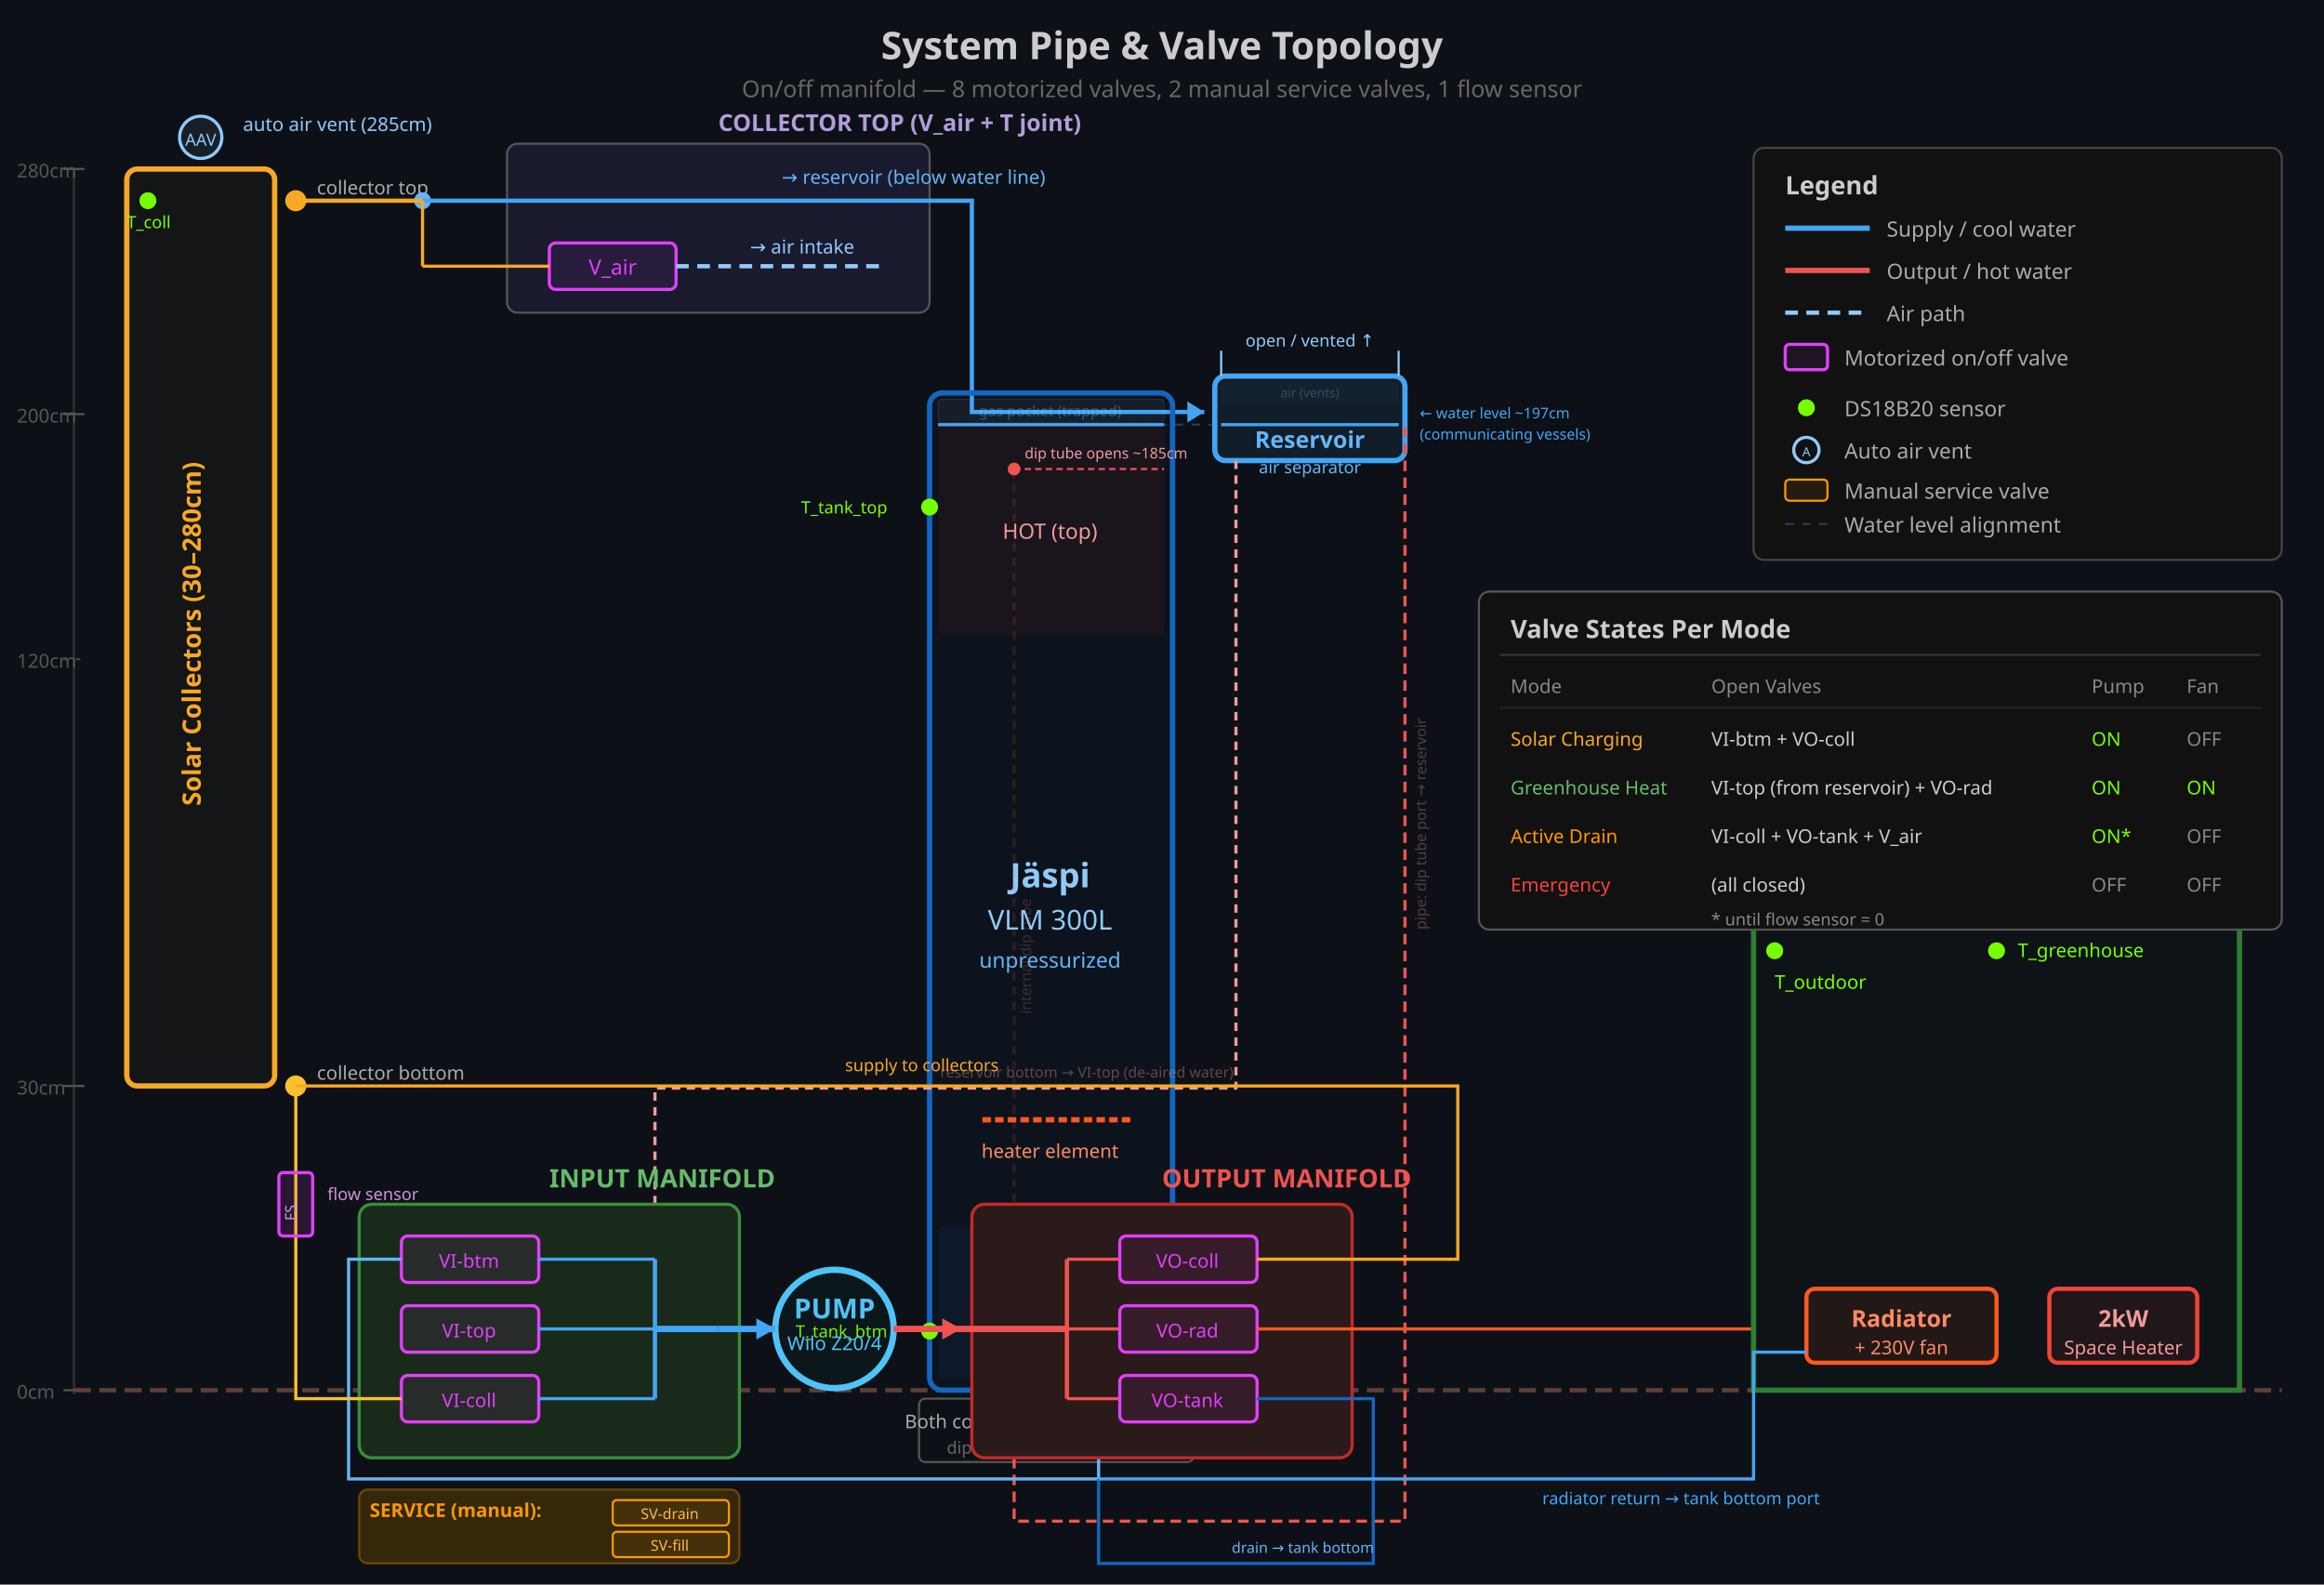
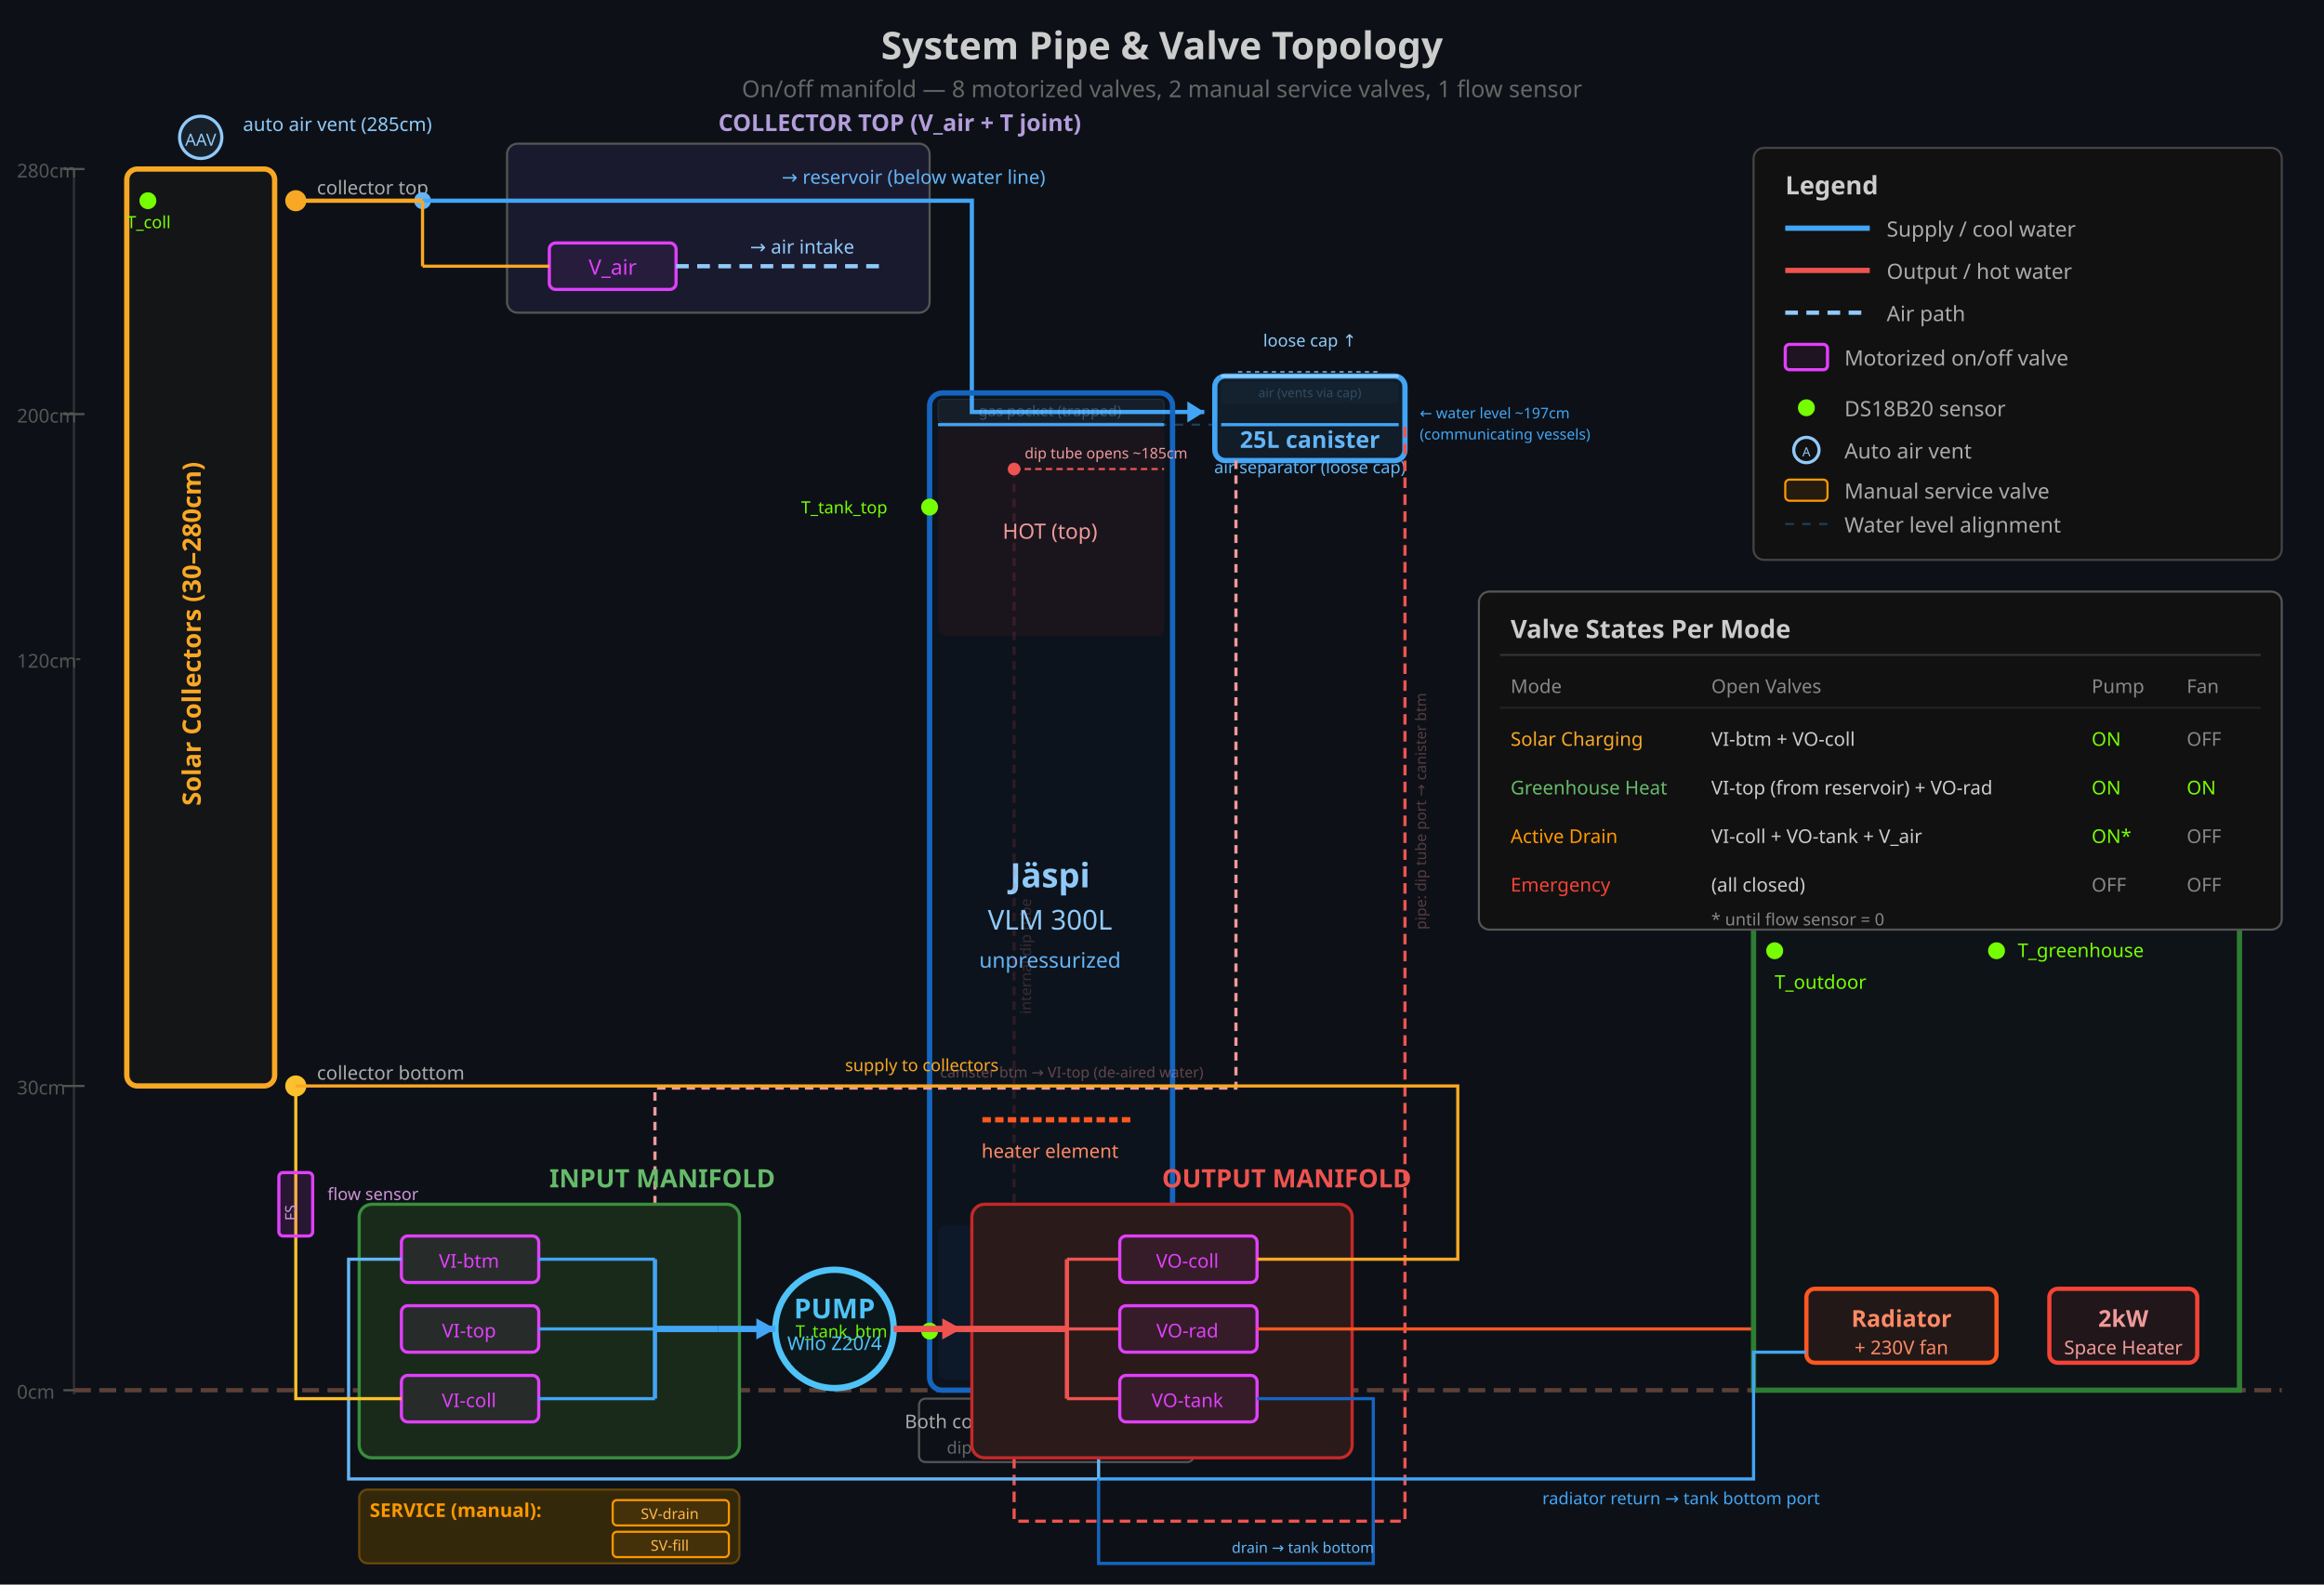
<svg xmlns="http://www.w3.org/2000/svg" viewBox="0 0 1100 750" font-family="sans-serif" font-size="12">
  <style>
    .pipe { stroke-width: 2.5; fill: none; }
    .pipe-supply { stroke: #42a5f5; }
    .pipe-return { stroke: #ef5350; }
    .pipe-drain { stroke: #ff9800; stroke-dasharray: 8,4; }
    .pipe-air { stroke: #90caf9; stroke-dasharray: 6,4; }
    .pipe-inactive { stroke: #333; stroke-width: 1.5; }
  </style>
  <rect width="1100" height="750" fill="#0d1117" />
  <text x="550" y="28" fill="#ccc" text-anchor="middle" font-size="18" font-weight="bold">System Pipe &amp; Valve Topology</text>
  <text x="550" y="46" fill="#666" text-anchor="middle" font-size="11">On/off manifold — 8 motorized valves, 2 manual service valves, 1 flow sensor</text>
  <line x1="35" y1="80" x2="35" y2="660" stroke="#333" stroke-width="1" />
  <text x="8" y="84" fill="#555" font-size="9">280cm</text>
  <line x1="30" y1="80" x2="40" y2="80" stroke="#555" />
  <text x="8" y="200" fill="#555" font-size="9">200cm</text>
  <line x1="30" y1="196" x2="40" y2="196" stroke="#555" />
  <text x="8" y="316" fill="#555" font-size="9">120cm</text>
  <line x1="30" y1="312" x2="40" y2="312" stroke="#444" stroke-dasharray="2,4" />
  <text x="8" y="518" fill="#555" font-size="9">  30cm</text>
  <line x1="30" y1="514" x2="40" y2="514" stroke="#555" />
  <text x="8" y="662" fill="#555" font-size="9">    0cm</text>
  <line x1="30" y1="658" x2="40" y2="658" stroke="#555" />
  <line x1="35" y1="658" x2="1080" y2="658" stroke="#5d4037" stroke-width="2" stroke-dasharray="8,4" />
  <rect x="60" y="80" width="70" height="434" fill="#f9a82508" stroke="#f9a825" stroke-width="2.5" rx="5" data-component="solar_collectors" data-height-top="280cm" data-height-bottom="30cm" />
  <text x="95" y="300" fill="#f9a825" text-anchor="middle" font-size="12" font-weight="bold" transform="rotate(-90 95 300)">Solar Collectors (30–280cm)</text>
  <circle cx="95" cy="65" r="10" fill="#90caf915" stroke="#90caf9" stroke-width="1.5" />
  <text x="95" y="69" fill="#90caf9" text-anchor="middle" font-size="8">AAV</text>
  <text x="115" y="62" fill="#90caf9" font-size="9">auto air vent (285cm)</text>
  <circle cx="140" cy="95" r="5" fill="#f9a825" />
  <text x="150" y="92" fill="#aaa" font-size="9">collector top</text>
  <circle cx="140" cy="514" r="5" fill="#fbc02d" />
  <text x="150" y="511" fill="#aaa" font-size="9">collector bottom</text>
  <rect x="240" y="68" width="200" height="80" fill="#1a1a2e" stroke="#555" stroke-width="1" rx="5" />
  <text x="340" y="62" fill="#b39ddb" font-size="11" font-weight="bold">COLLECTOR TOP (V_air + T joint)</text>
  <circle cx="200" cy="95" r="4" fill="#64b5f6" />
  <line x1="140" y1="95" x2="200" y2="95" stroke="#f9a825" stroke-width="2" />
  <path d="M 200 95 L 460 95 L 460 195 L 570 195" fill="none" stroke="#42a5f5" stroke-width="2" />
  <polygon points="570,195 562,190 562,200" fill="#42a5f5" />
  <text x="370" y="87" fill="#64b5f6" font-size="9">→ reservoir (below water line)</text>
  <rect x="260" y="115" width="60" height="22" fill="#e040fb12" stroke="#e040fb" stroke-width="1.5" rx="3" />
  <text x="290" y="130" fill="#e040fb" text-anchor="middle" font-size="10">V_air</text>
  <line x1="200" y1="95" x2="200" y2="126" stroke="#f9a825" stroke-width="1.5" />
  <line x1="200" y1="126" x2="260" y2="126" stroke="#f9a825" stroke-width="1.5" />
  <line x1="320" y1="126" x2="420" y2="126" stroke="#90caf9" stroke-width="2" stroke-dasharray="6,4" />
  <text x="355" y="120" fill="#90caf9" font-size="9">→ air intake</text>
  <rect x="440" y="186" width="115" height="472" fill="#1565c008" stroke="#1565c0" stroke-width="2.5" rx="6" data-component="tank" data-model="Jäspi VLM" data-volume="300L" data-note="ALL connections at bottom (0cm)" />
  <rect x="444" y="189" width="107" height="11" fill="#90caf910" stroke="#90caf920" stroke-width="0.5" rx="2" />
  <text x="497" y="197" fill="#90caf950" text-anchor="middle" font-size="7">gas pocket (trapped)</text>
  <line x1="444" y1="201" x2="551" y2="201" stroke="#42a5f5" stroke-width="1.5" />
  <rect x="444" y="201" width="107" height="100" fill="#e5393510" rx="4" />
  <text x="497" y="255" fill="#ef9a9a" text-anchor="middle" font-size="10">HOT (top)</text>
  <line x1="480" y1="222" x2="551" y2="222" stroke="#ef5350" stroke-width="1" stroke-dasharray="3,2" />
  <circle cx="480" cy="222" r="3" fill="#ef5350" />
  <text x="485" y="217" fill="#ef9a9a" font-size="7">dip tube opens ~185cm</text>
  <rect x="444" y="580" width="107" height="73" fill="#1565c015" rx="4" />
  <text x="497" y="620" fill="#64b5f6" text-anchor="middle" font-size="10">COOL (btm)</text>
  <text x="497" y="420" fill="#90caf9" text-anchor="middle" font-size="16" font-weight="bold">Jäspi</text>
  <text x="497" y="440" fill="#90caf9" text-anchor="middle" font-size="13">VLM 300L</text>
  <text x="497" y="458" fill="#64b5f6" text-anchor="middle" font-size="10">unpressurized</text>
  <line x1="480" y1="222" x2="480" y2="650" stroke="#ef535025" stroke-width="1.5" stroke-dasharray="4,3" />
  <text x="488" y="480" fill="#ef9a9a30" font-size="7" transform="rotate(-90 488 480)">internal dip tube</text>
  <line x1="465" y1="530" x2="535" y2="530" stroke="#ff5722" stroke-width="2.5" stroke-dasharray="4,2" />
  <text x="497" y="548" fill="#ff8a65" text-anchor="middle" font-size="9">heater element</text>
  <circle cx="480" cy="658" r="4" fill="#e53935" />
  <circle cx="520" cy="658" r="4" fill="#1565c0" />
  <rect x="435" y="662" width="130" height="30" fill="#0d1117" stroke="#555" stroke-width="1" rx="3" />
  <text x="500" y="676" fill="#aaa" text-anchor="middle" font-size="9">Both connections at bottom (0cm)</text>
  <text x="500" y="688" fill="#666" text-anchor="middle" font-size="8">dip tube port | bottom port</text>
  <circle cx="440" cy="240" r="4" fill="#76ff03" />
  <text x="420" y="243" fill="#76ff03" font-size="8" text-anchor="end">T_tank_top</text>
  <circle cx="440" cy="630" r="4" fill="#76ff03" />
  <text x="420" y="633" fill="#76ff03" font-size="8" text-anchor="end">T_tank_btm</text>
  <circle cx="70" cy="95" r="4" fill="#76ff03" />
  <text x="60" y="108" fill="#76ff03" font-size="8">T_coll</text>
  <rect x="575" y="178" width="90" height="40" fill="#42a5f515" stroke="#42a5f5" stroke-width="2.5" rx="5" data-component="reservoir" data-role="air separator" />
-   <line x1="578" y1="178" x2="578" y2="166" stroke="#90caf9" stroke-width="1" />
-   <line x1="662" y1="178" x2="662" y2="166" stroke="#90caf9" stroke-width="1" />
-   <text x="620" y="164" fill="#90caf9" text-anchor="middle" font-size="8">open / vented ↑</text>
+   <line x1="578" y1="178" x2="662" y2="178" stroke="#90caf9" stroke-width="1.5" />
+   <line x1="586" y1="176" x2="654" y2="176" stroke="#90caf9" stroke-width="0.6" stroke-dasharray="2,2" />
+   <text x="620" y="164" fill="#90caf9" text-anchor="middle" font-size="8">loose cap ↑</text>
  <rect x="578" y="181" width="84" height="10" fill="#90caf908" rx="2" />
-   <text x="620" y="188" fill="#90caf940" text-anchor="middle" font-size="6">air (vents)</text>
+   <text x="620" y="188" fill="#90caf940" text-anchor="middle" font-size="6">air (vents via cap)</text>
  <line x1="578" y1="201" x2="662" y2="201" stroke="#42a5f5" stroke-width="1.5" />
-   <text x="620" y="212" fill="#64b5f6" text-anchor="middle" font-size="11" font-weight="bold">Reservoir</text>
-   <text x="620" y="224" fill="#64b5f6" text-anchor="middle" font-size="8">air separator</text>
+   <text x="620" y="212" fill="#64b5f6" text-anchor="middle" font-size="11" font-weight="bold">25L canister</text>
+   <text x="620" y="224" fill="#64b5f6" text-anchor="middle" font-size="8">air separator (loose cap)</text>
  <line x1="444" y1="201" x2="662" y2="201" stroke="#42a5f550" stroke-width="1" stroke-dasharray="4,4" />
  <text x="672" y="198" fill="#42a5f5" font-size="7">← water level ~197cm</text>
  <text x="672" y="208" fill="#42a5f5" font-size="7">(communicating vessels)</text>
  <path d="M 480 658 L 480 720 L 665 720 L 665 200" fill="none" stroke="#ef5350" stroke-width="1.5" stroke-dasharray="5,3" />
-   <text x="675" y="440" fill="#ef9a9a50" font-size="7" transform="rotate(-90 675 440)">pipe: dip tube port → reservoir</text>
+   <text x="675" y="440" fill="#ef9a9a50" font-size="7" transform="rotate(-90 675 440)">pipe: dip tube port → canister btm</text>
  <path d="M 585 218 L 585 515 L 310 515 L 310 629 L 190 629" fill="none" stroke="#ef9a9a" stroke-width="1.5" stroke-dasharray="4,3" />
-   <text x="445" y="510" fill="#ef9a9a60" font-size="7">reservoir bottom → VI-top (de-aired water)</text>
+   <text x="445" y="510" fill="#ef9a9a60" font-size="7">canister btm → VI-top (de-aired water)</text>
  <rect x="170" y="570" width="180" height="120" fill="#1a2a1a" stroke="#388e3c" stroke-width="1.5" rx="6" />
  <text x="260" y="562" fill="#66bb6a" font-size="12" font-weight="bold">INPUT MANIFOLD</text>
  <rect x="190" y="585" width="65" height="22" fill="#e040fb12" stroke="#e040fb" stroke-width="1.5" rx="3" />
  <text x="222" y="600" fill="#e040fb" text-anchor="middle" font-size="9">VI-btm</text>
  <rect x="190" y="618" width="65" height="22" fill="#e040fb12" stroke="#e040fb" stroke-width="1.5" rx="3" />
  <text x="222" y="633" fill="#e040fb" text-anchor="middle" font-size="9">VI-top</text>
  <rect x="190" y="651" width="65" height="22" fill="#e040fb12" stroke="#e040fb" stroke-width="1.5" rx="3" />
  <text x="222" y="666" fill="#e040fb" text-anchor="middle" font-size="9">VI-coll</text>
  <line x1="255" y1="596" x2="310" y2="596" stroke="#42a5f5" stroke-width="1.5" />
  <line x1="255" y1="629" x2="310" y2="629" stroke="#42a5f5" stroke-width="1.5" />
  <line x1="255" y1="662" x2="310" y2="662" stroke="#42a5f5" stroke-width="1.5" />
  <line x1="310" y1="596" x2="310" y2="662" stroke="#42a5f5" stroke-width="2" />
  <line x1="310" y1="629" x2="340" y2="629" stroke="#42a5f5" stroke-width="3" />
  <path d="M 520 658 L 520 700 L 165 700 L 165 596 L 190 596" fill="none" stroke="#64b5f6" stroke-width="1.5" />
  <path d="M 140 514 L 140 662 L 190 662" fill="none" stroke="#fbc02d" stroke-width="1.5" />
  <rect x="132" y="555" width="16" height="30" fill="#e040fb20" stroke="#e040fb" stroke-width="1.5" rx="2" />
  <text x="140" y="574" fill="#ce93d8" text-anchor="middle" font-size="7" transform="rotate(-90 140 574)">FS</text>
  <text x="155" y="568" fill="#ce93d8" font-size="8">flow sensor</text>
  <circle cx="395" cy="629" r="28" fill="#00695c12" stroke="#4fc3f7" stroke-width="3" data-component="pump" data-model="Wilo Star Z20/4" />
  <text x="395" y="624" fill="#4fc3f7" text-anchor="middle" font-size="13" font-weight="bold">PUMP</text>
  <text x="395" y="639" fill="#4fc3f7" text-anchor="middle" font-size="9">Wilo Z20/4</text>
  <line x1="340" y1="629" x2="367" y2="629" stroke="#42a5f5" stroke-width="3" />
  <polygon points="367,629 358,624 358,634" fill="#42a5f5" />
  <line x1="423" y1="629" x2="455" y2="629" stroke="#ef5350" stroke-width="3" />
  <polygon points="455,629 446,624 446,634" fill="#ef5350" />
  <rect x="460" y="570" width="180" height="120" fill="#2a1a1a" stroke="#c62828" stroke-width="1.5" rx="6" />
  <text x="550" y="562" fill="#ef5350" font-size="12" font-weight="bold">OUTPUT MANIFOLD</text>
  <line x1="455" y1="629" x2="505" y2="629" stroke="#ef5350" stroke-width="3" />
  <line x1="505" y1="596" x2="505" y2="662" stroke="#ef5350" stroke-width="2" />
  <line x1="505" y1="596" x2="530" y2="596" stroke="#ef5350" stroke-width="1.5" />
  <line x1="505" y1="629" x2="530" y2="629" stroke="#ef5350" stroke-width="1.5" />
  <line x1="505" y1="662" x2="530" y2="662" stroke="#ef5350" stroke-width="1.5" />
  <rect x="530" y="585" width="65" height="22" fill="#e040fb12" stroke="#e040fb" stroke-width="1.5" rx="3" />
  <text x="562" y="600" fill="#e040fb" text-anchor="middle" font-size="9">VO-coll</text>
  <rect x="530" y="618" width="65" height="22" fill="#e040fb12" stroke="#e040fb" stroke-width="1.5" rx="3" />
  <text x="562" y="633" fill="#e040fb" text-anchor="middle" font-size="9">VO-rad</text>
  <rect x="530" y="651" width="65" height="22" fill="#e040fb12" stroke="#e040fb" stroke-width="1.5" rx="3" />
  <text x="562" y="666" fill="#e040fb" text-anchor="middle" font-size="9">VO-tank</text>
  <path d="M 595 596 L 690 596 L 690 514 L 140 514" fill="none" stroke="#f9a825" stroke-width="1.5" />
  <text x="400" y="507" fill="#f9a825" font-size="8">supply to collectors</text>
  <line x1="595" y1="629" x2="830" y2="629" stroke="#ff5722" stroke-width="1.5" />
  <path d="M 595 662 L 650 662 L 650 740 L 520 740 L 520 700" fill="none" stroke="#1565c0" stroke-width="1.5" />
  <text x="583" y="735" fill="#64b5f6" font-size="7">drain → tank bottom</text>
  <path d="M 830 430 L 830 658 L 1060 658 L 1060 430 L 980 375 L 910 375 Z" fill="#2e7d3208" stroke="#2e7d32" stroke-width="2.5" />
  <text x="945" y="410" fill="#66bb6a" text-anchor="middle" font-size="14" font-weight="bold">Greenhouse</text>
  <rect x="855" y="610" width="90" height="35" fill="#ff572215" stroke="#ff5722" stroke-width="2" rx="4" data-component="radiator" />
  <text x="900" y="628" fill="#ff8a65" text-anchor="middle" font-size="11" font-weight="bold">Radiator</text>
  <text x="900" y="641" fill="#ff8a65" text-anchor="middle" font-size="9">+ 230V fan</text>
  <path d="M 855 640 L 830 640 L 830 700 L 520 700" fill="none" stroke="#42a5f5" stroke-width="1.5" />
  <text x="730" y="712" fill="#42a5f5" font-size="8">radiator return → tank bottom port</text>
  <rect x="970" y="610" width="70" height="35" fill="#f4433615" stroke="#f44336" stroke-width="2" rx="4" />
  <text x="1005" y="628" fill="#ef9a9a" text-anchor="middle" font-size="11" font-weight="bold">2kW</text>
  <text x="1005" y="641" fill="#ef9a9a" text-anchor="middle" font-size="9">Space Heater</text>
  <circle cx="945" cy="450" r="4" fill="#76ff03" />
  <text x="955" y="453" fill="#76ff03" font-size="9">T_greenhouse</text>
  <circle cx="840" cy="450" r="4" fill="#76ff03" />
  <text x="840" y="468" fill="#76ff03" font-size="9">T_outdoor</text>
  <rect x="170" y="705" width="180" height="35" fill="#33280a" stroke="#ff980055" stroke-width="1" rx="4" />
  <text x="175" y="718" fill="#ff9800" font-size="9" font-weight="bold">SERVICE (manual):</text>
  <rect x="290" y="710" width="55" height="12" fill="#ff980015" stroke="#ff9800" stroke-width="1" rx="2" />
  <text x="317" y="719" fill="#ffb74d" text-anchor="middle" font-size="7">SV-drain</text>
  <rect x="290" y="725" width="55" height="12" fill="#ff980015" stroke="#ff9800" stroke-width="1" rx="2" />
  <text x="317" y="734" fill="#ffb74d" text-anchor="middle" font-size="7">SV-fill</text>
  <rect x="830" y="70" width="250" height="195" fill="#111" stroke="#444" stroke-width="1" rx="5" />
  <text x="845" y="92" fill="#ccc" font-size="12" font-weight="bold">Legend</text>
  <line x1="845" y1="108" x2="885" y2="108" stroke="#42a5f5" stroke-width="2.5" />
  <text x="893" y="112" fill="#aaa" font-size="10">Supply / cool water</text>
  <line x1="845" y1="128" x2="885" y2="128" stroke="#ef5350" stroke-width="2.5" />
  <text x="893" y="132" fill="#aaa" font-size="10">Output / hot water</text>
  <line x1="845" y1="148" x2="885" y2="148" stroke="#90caf9" stroke-width="2" stroke-dasharray="6,4" />
  <text x="893" y="152" fill="#aaa" font-size="10">Air path</text>
  <rect x="845" y="163" width="20" height="12" fill="#e040fb12" stroke="#e040fb" stroke-width="1.5" rx="2" />
  <text x="873" y="173" fill="#aaa" font-size="10">Motorized on/off valve</text>
  <circle cx="855" cy="193" r="4" fill="#76ff03" />
  <text x="873" y="197" fill="#aaa" font-size="10">DS18B20 sensor</text>
  <circle cx="855" cy="213" r="6" fill="none" stroke="#90caf9" stroke-width="1.5" />
  <text x="855" y="216" fill="#90caf9" text-anchor="middle" font-size="6">A</text>
  <text x="873" y="217" fill="#aaa" font-size="10">Auto air vent</text>
  <rect x="845" y="227" width="20" height="10" fill="#ff980015" stroke="#ff9800" stroke-width="1" rx="2" />
  <text x="873" y="236" fill="#aaa" font-size="10">Manual service valve</text>
  <line x1="845" y1="248" x2="865" y2="248" stroke="#42a5f550" stroke-width="1" stroke-dasharray="4,4" />
  <text x="873" y="252" fill="#aaa" font-size="10">Water level alignment</text>
  <rect x="700" y="280" width="380" height="160" fill="#111" stroke="#555" stroke-width="1" rx="5" />
  <text x="715" y="302" fill="#ccc" font-size="12" font-weight="bold">Valve States Per Mode</text>
  <line x1="710" y1="310" x2="1070" y2="310" stroke="#333" />
  <text x="715" y="328" fill="#888" font-size="9">Mode</text>
  <text x="810" y="328" fill="#888" font-size="9">Open Valves</text>
  <text x="990" y="328" fill="#888" font-size="9">Pump</text>
  <text x="1035" y="328" fill="#888" font-size="9">Fan</text>
  <line x1="710" y1="335" x2="1070" y2="335" stroke="#222" />
  <text x="715" y="353" fill="#f9a825" font-size="9">Solar Charging</text>
  <text x="810" y="353" fill="#ccc" font-size="9">VI-btm + VO-coll</text>
  <text x="990" y="353" fill="#76ff03" font-size="9">ON</text>
  <text x="1035" y="353" fill="#888" font-size="9">OFF</text>
  <text x="715" y="376" fill="#66bb6a" font-size="9">Greenhouse Heat</text>
  <text x="810" y="376" fill="#ccc" font-size="9">VI-top (from reservoir) + VO-rad</text>
  <text x="990" y="376" fill="#76ff03" font-size="9">ON</text>
  <text x="1035" y="376" fill="#76ff03" font-size="9">ON</text>
  <text x="715" y="399" fill="#ff9800" font-size="9">Active Drain</text>
  <text x="810" y="399" fill="#ccc" font-size="9">VI-coll + VO-tank + V_air</text>
  <text x="990" y="399" fill="#76ff03" font-size="9">ON*</text>
  <text x="1035" y="399" fill="#888" font-size="9">OFF</text>
  <text x="715" y="422" fill="#f44336" font-size="9">Emergency</text>
  <text x="810" y="422" fill="#ccc" font-size="9">(all closed)</text>
  <text x="990" y="422" fill="#888" font-size="9">OFF</text>
  <text x="1035" y="422" fill="#888" font-size="9">OFF</text>
  <text x="810" y="438" fill="#888" font-size="8">* until flow sensor = 0</text>
</svg>
